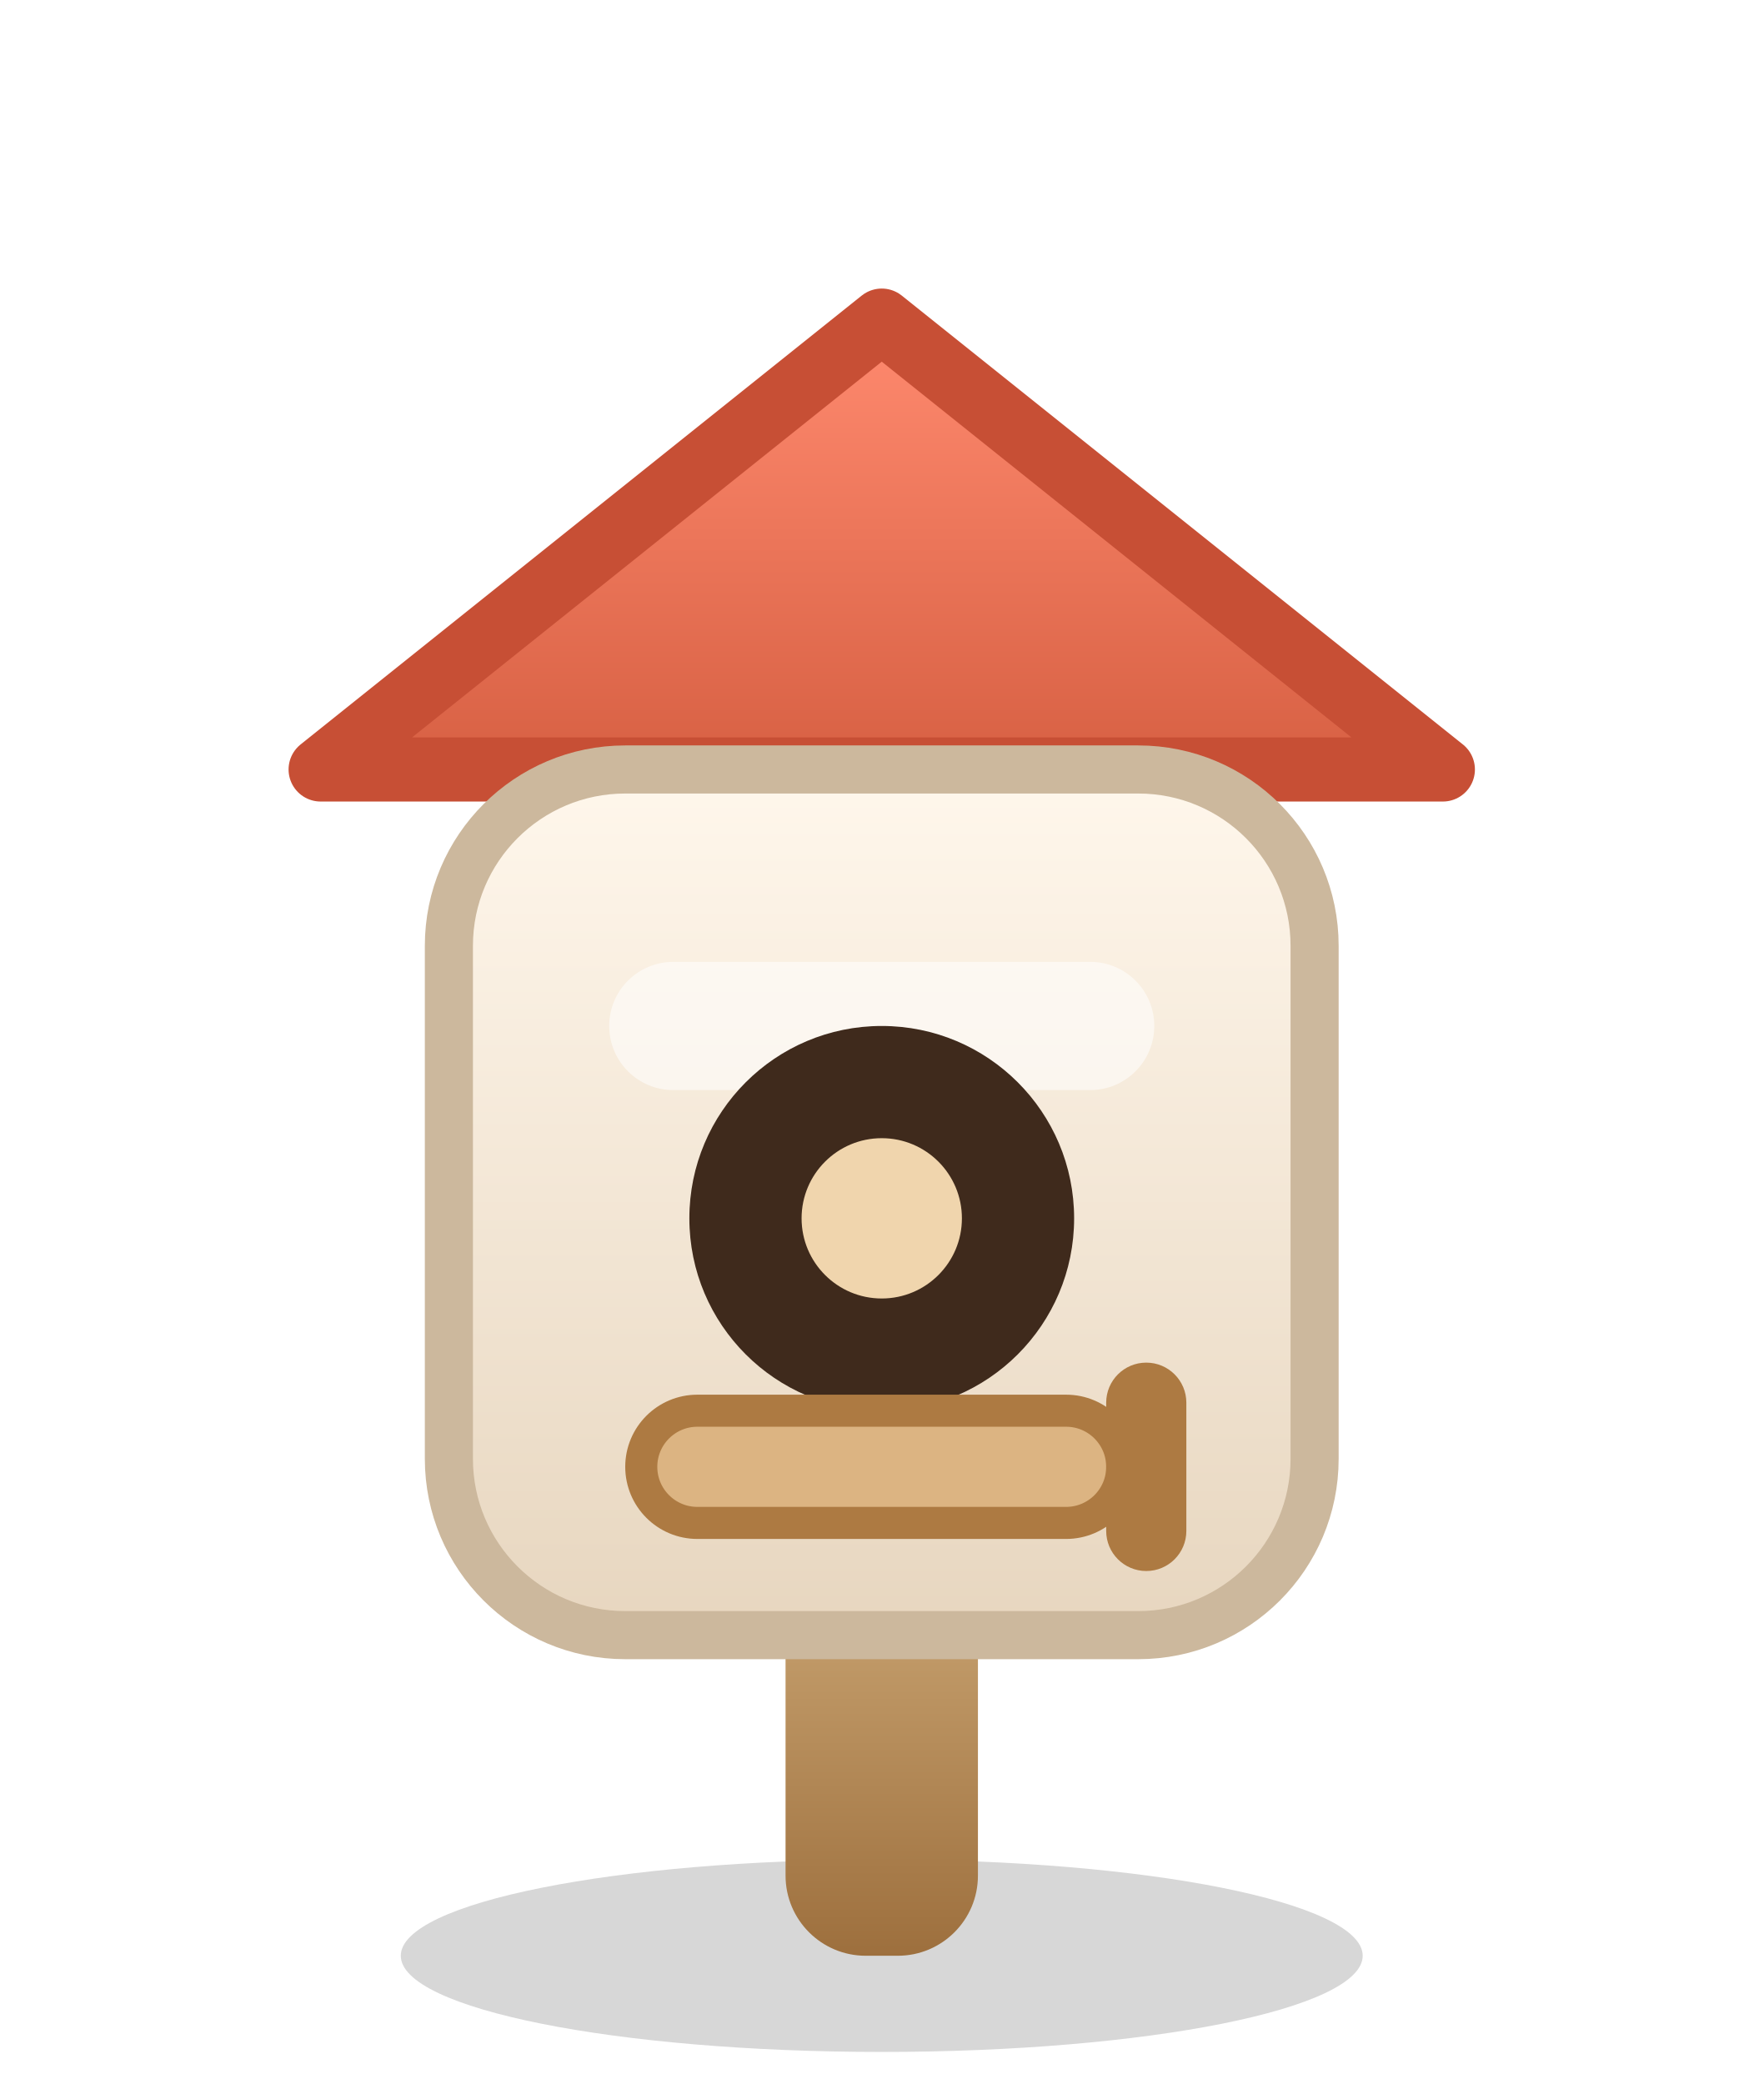
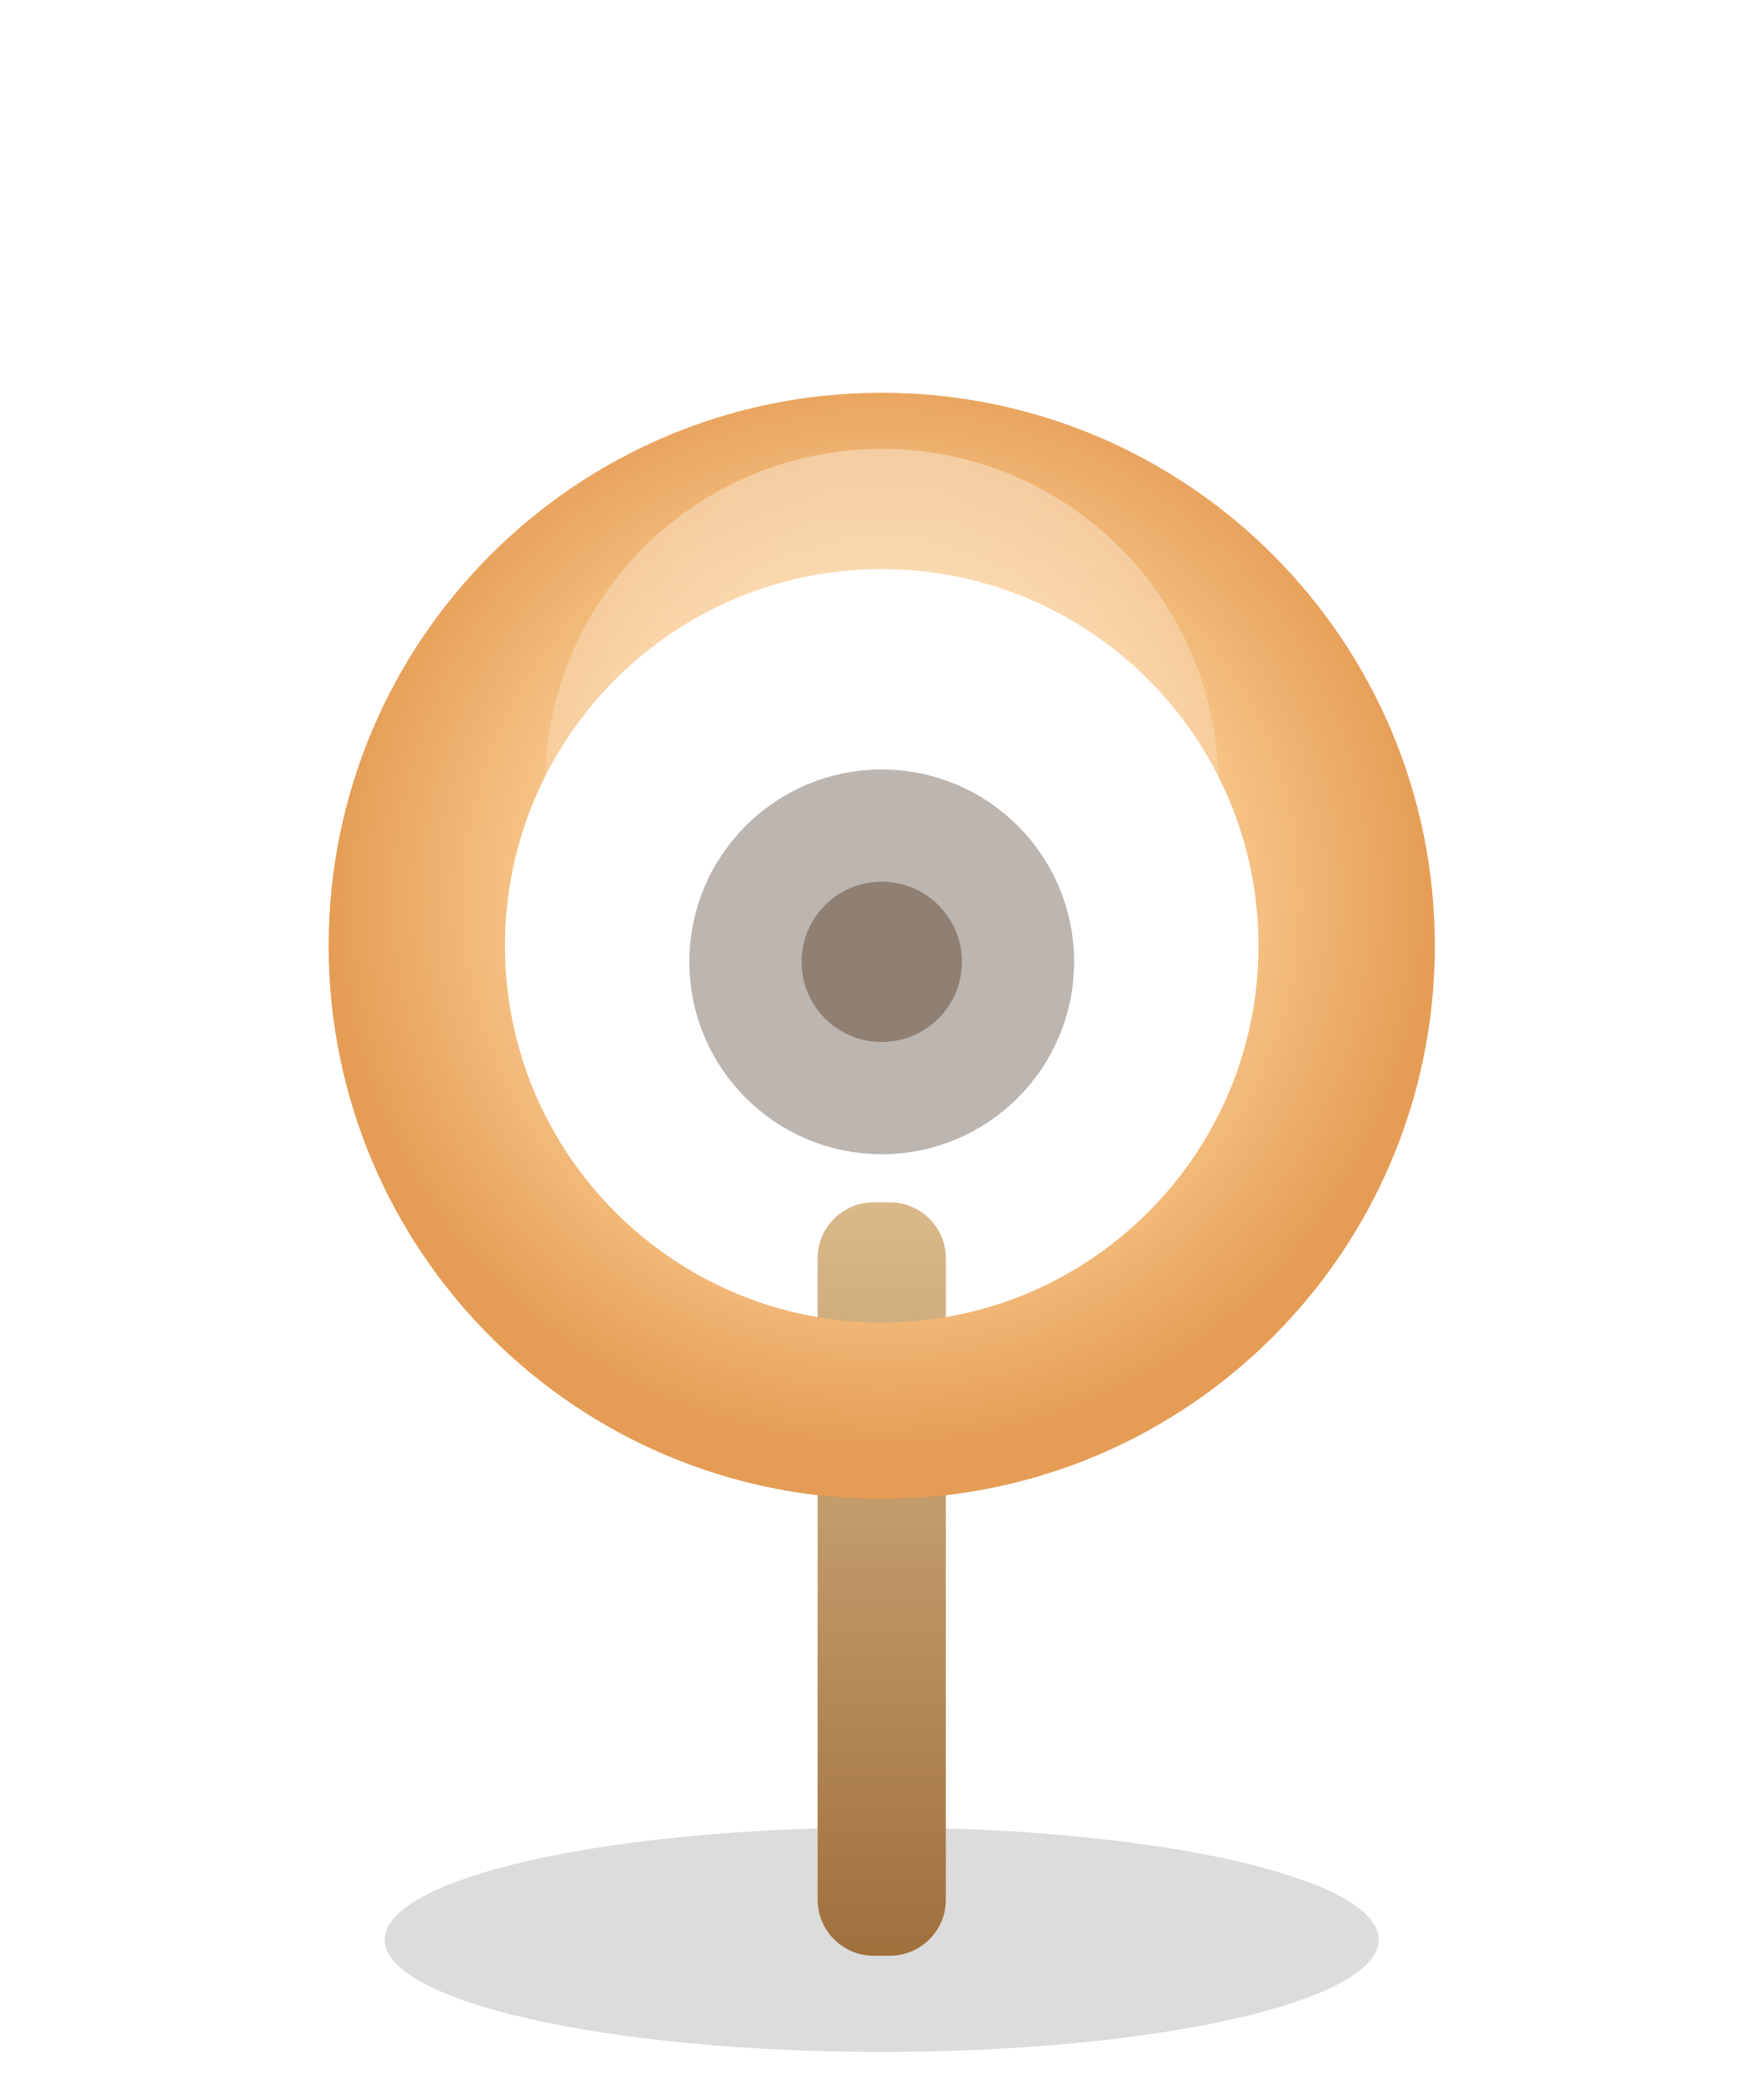
<svg xmlns="http://www.w3.org/2000/svg" viewBox="0 0 220 260">
  <defs>
-     <linearGradient id="roof" x1="0" x2="0" y1="0" y2="1">
-       <stop offset="0%" stop-color="#ff8a6f" />
-       <stop offset="100%" stop-color="#d76043" />
+     <linearGradient id="post" x1="0" x2="0" y1="0" y2="1">
+       <stop offset="0%" stop-color="#d9b98a" />
+       <stop offset="100%" stop-color="#a0703d" />
    </linearGradient>
-     <linearGradient id="wall" x1="0" x2="0" y1="0" y2="1">
-       <stop offset="0%" stop-color="#fff7ec" />
-       <stop offset="100%" stop-color="#e7d6bf" />
-     </linearGradient>
-     <linearGradient id="post" x1="0" x2="0" y1="0" y2="1">
-       <stop offset="0%" stop-color="#d8b684" />
-       <stop offset="100%" stop-color="#9d6f3d" />
+     <radialGradient id="ring" cx="50%" cy="45%" r="60%">
+       <stop offset="0%" stop-color="#ffe7c6" />
+       <stop offset="60%" stop-color="#f8c88c" />
+       <stop offset="100%" stop-color="#e59c54" />
+     </radialGradient>
+     <linearGradient id="gloss" x1="0" x2="0" y1="0" y2="1">
+       <stop offset="0%" stop-color="rgba(255,255,255,0.65)" />
+       <stop offset="100%" stop-color="rgba(255,255,255,0)" />
    </linearGradient>
  </defs>
  <g fill="none" fill-rule="evenodd">
-     <ellipse cx="110" cy="244" rx="60" ry="12" fill="rgba(0,0,0,0.16)" />
-     <rect x="98" y="180" width="24" height="64" rx="10" fill="url(#post)" />
-     <path d="M40 96 L110 40 L180 96 Z" fill="url(#roof)" stroke="#c74f35" stroke-width="8" stroke-linejoin="round" />
-     <rect x="56" y="96" width="108" height="108" rx="22" fill="url(#wall)" stroke="#ccb89d" stroke-width="6" />
-     <rect x="76" y="120" width="68" height="16" rx="8" fill="rgba(255,255,255,0.55)" />
-     <circle cx="110" cy="152" r="24" fill="#3f2a1c" />
-     <circle cx="110" cy="152" r="10" fill="#f0d5ad" />
-     <rect x="80" y="176" width="60" height="14" rx="7" fill="#dcb482" stroke="#ad7a42" stroke-width="4" />
-     <rect x="138" y="170" width="10" height="26" rx="5" fill="#ad7a42" />
+     <ellipse cx="110" cy="242" rx="62" ry="14" fill="rgba(0,0,0,0.14)" />
+     <rect x="102" y="150" width="16" height="94" rx="7" fill="url(#post)" />
+     <circle cx="110" cy="120" r="62" fill="none" stroke="rgba(0,0,0,0.18)" stroke-width="10" />
+     <circle cx="110" cy="118" r="58" fill="none" stroke="url(#ring)" stroke-width="22" stroke-linecap="round" />
+     <circle cx="110" cy="98" r="42" fill="url(#gloss)" opacity="0.55" />
+     <circle cx="110" cy="120" r="24" fill="#3f2a1c" opacity="0.35" />
+     <circle cx="110" cy="120" r="10" fill="#5b3d28" opacity="0.45" />
  </g>
</svg>
